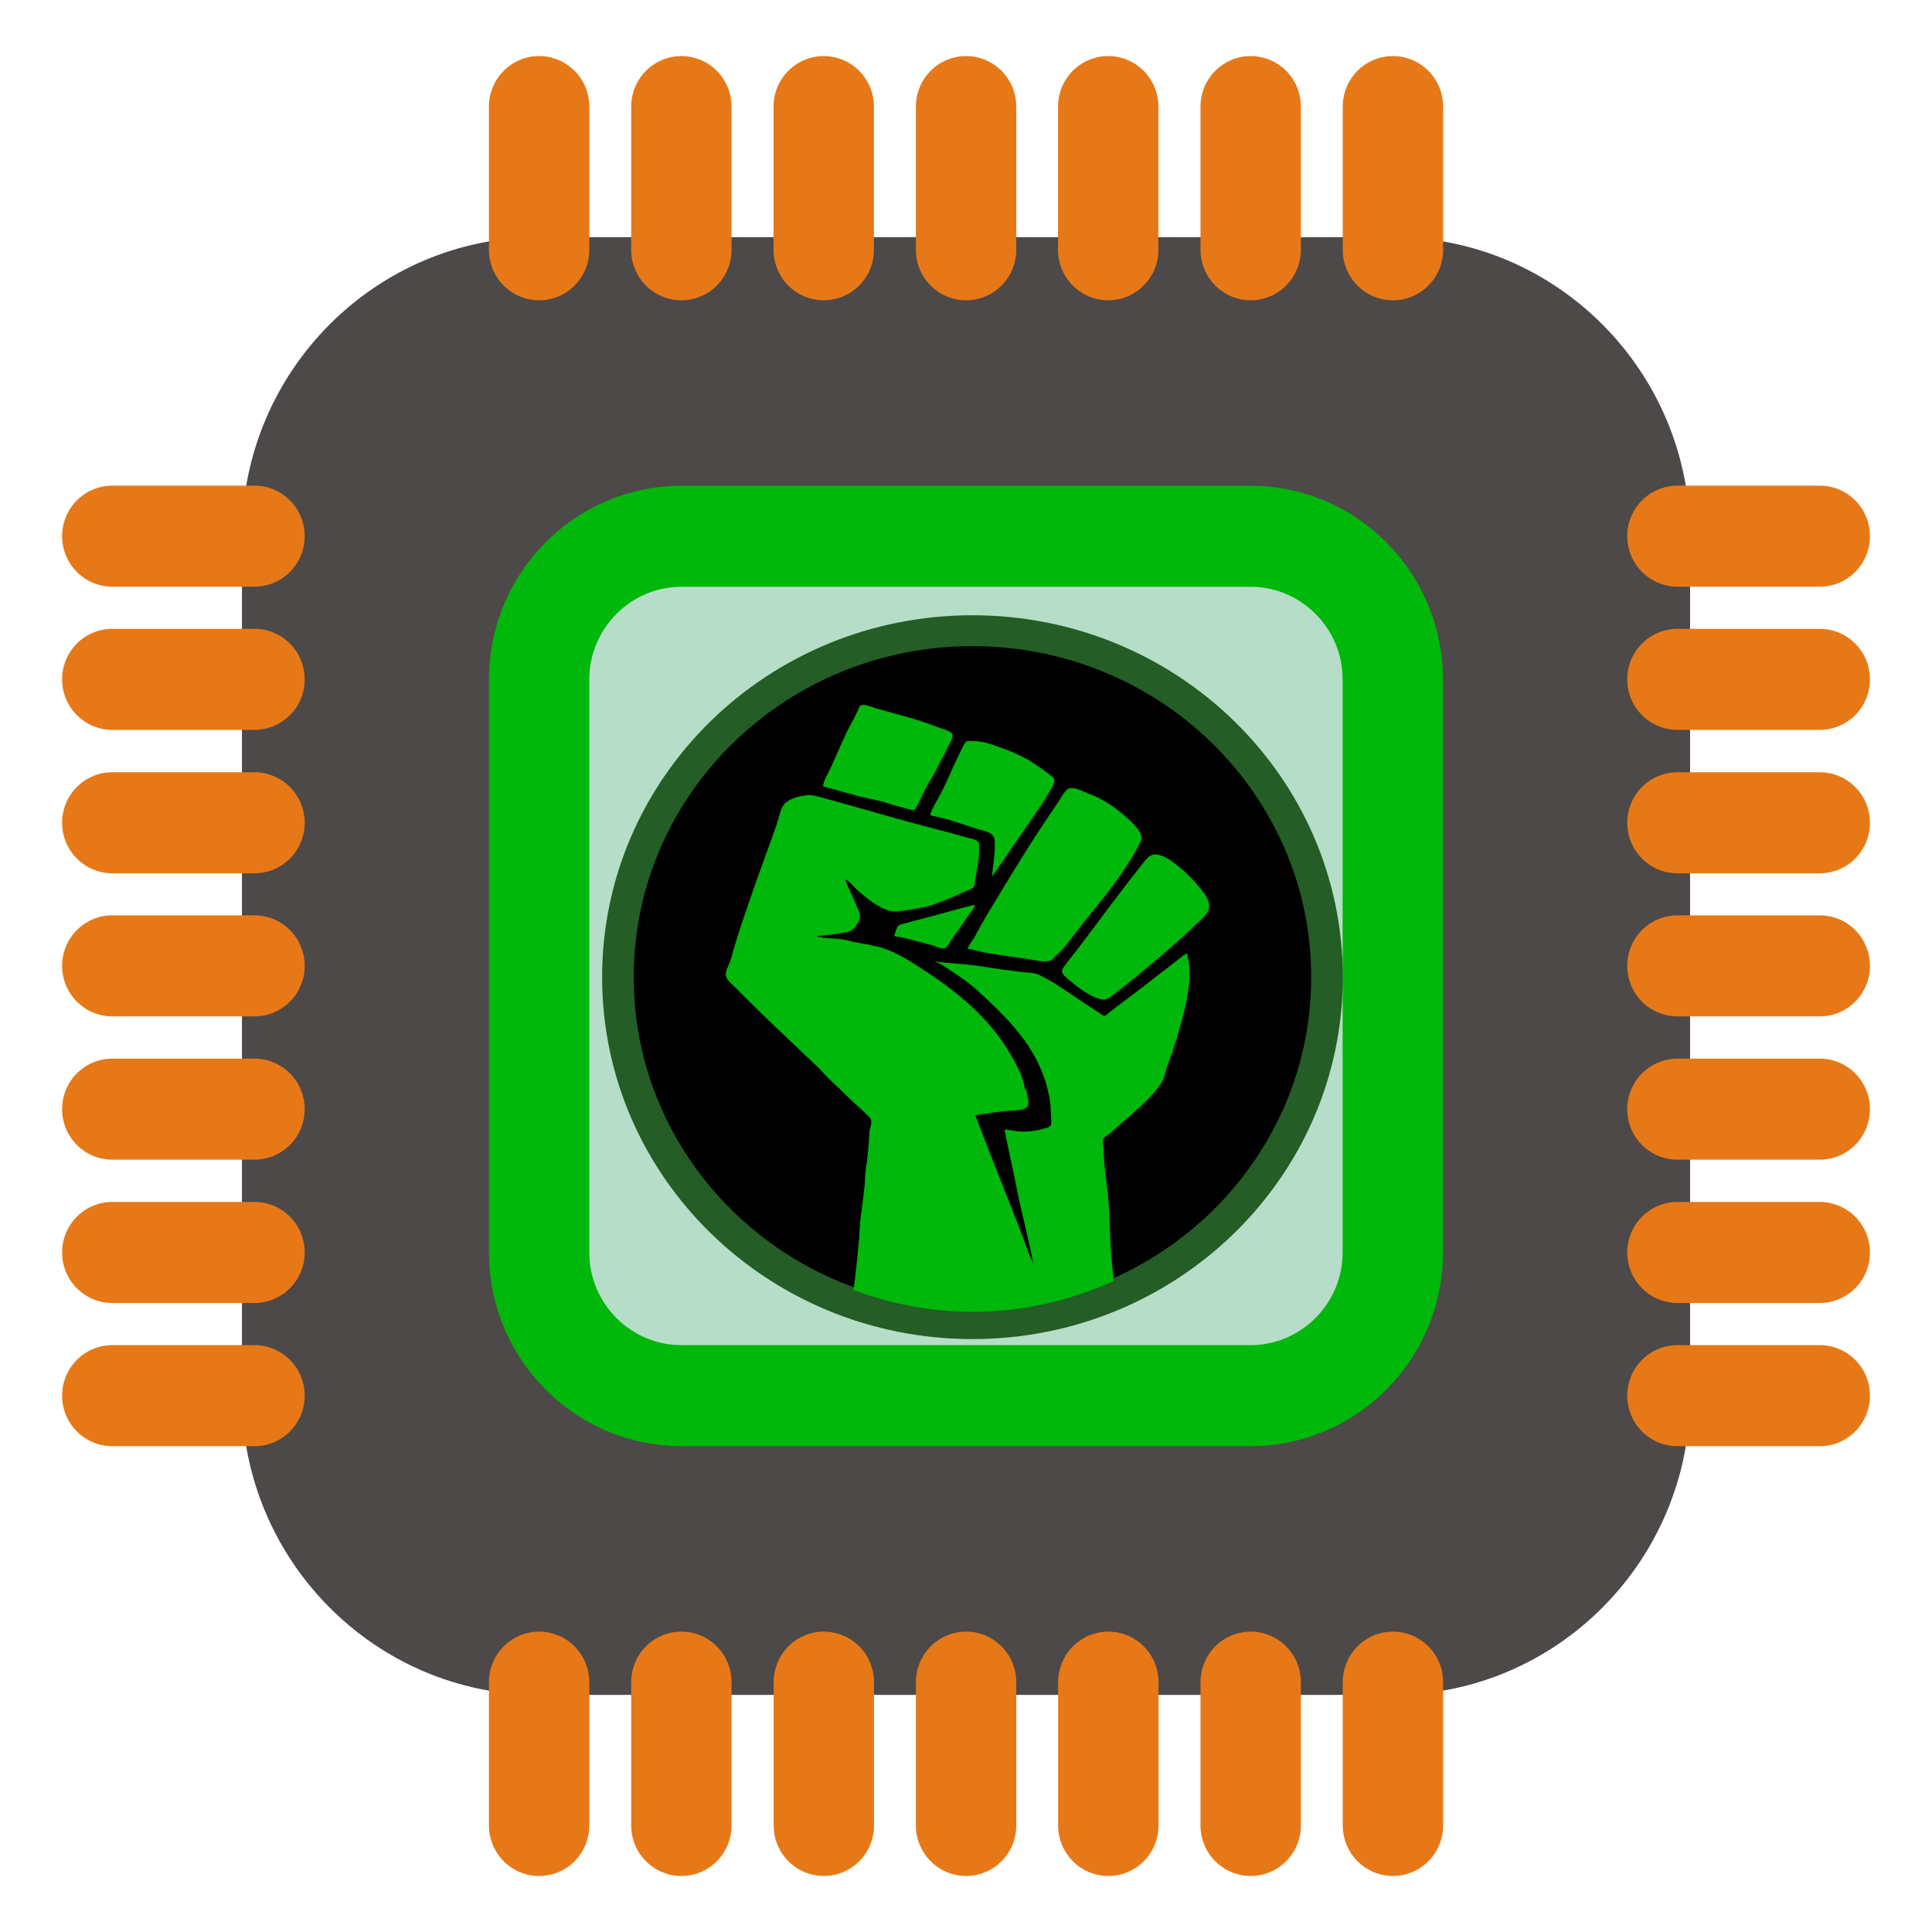
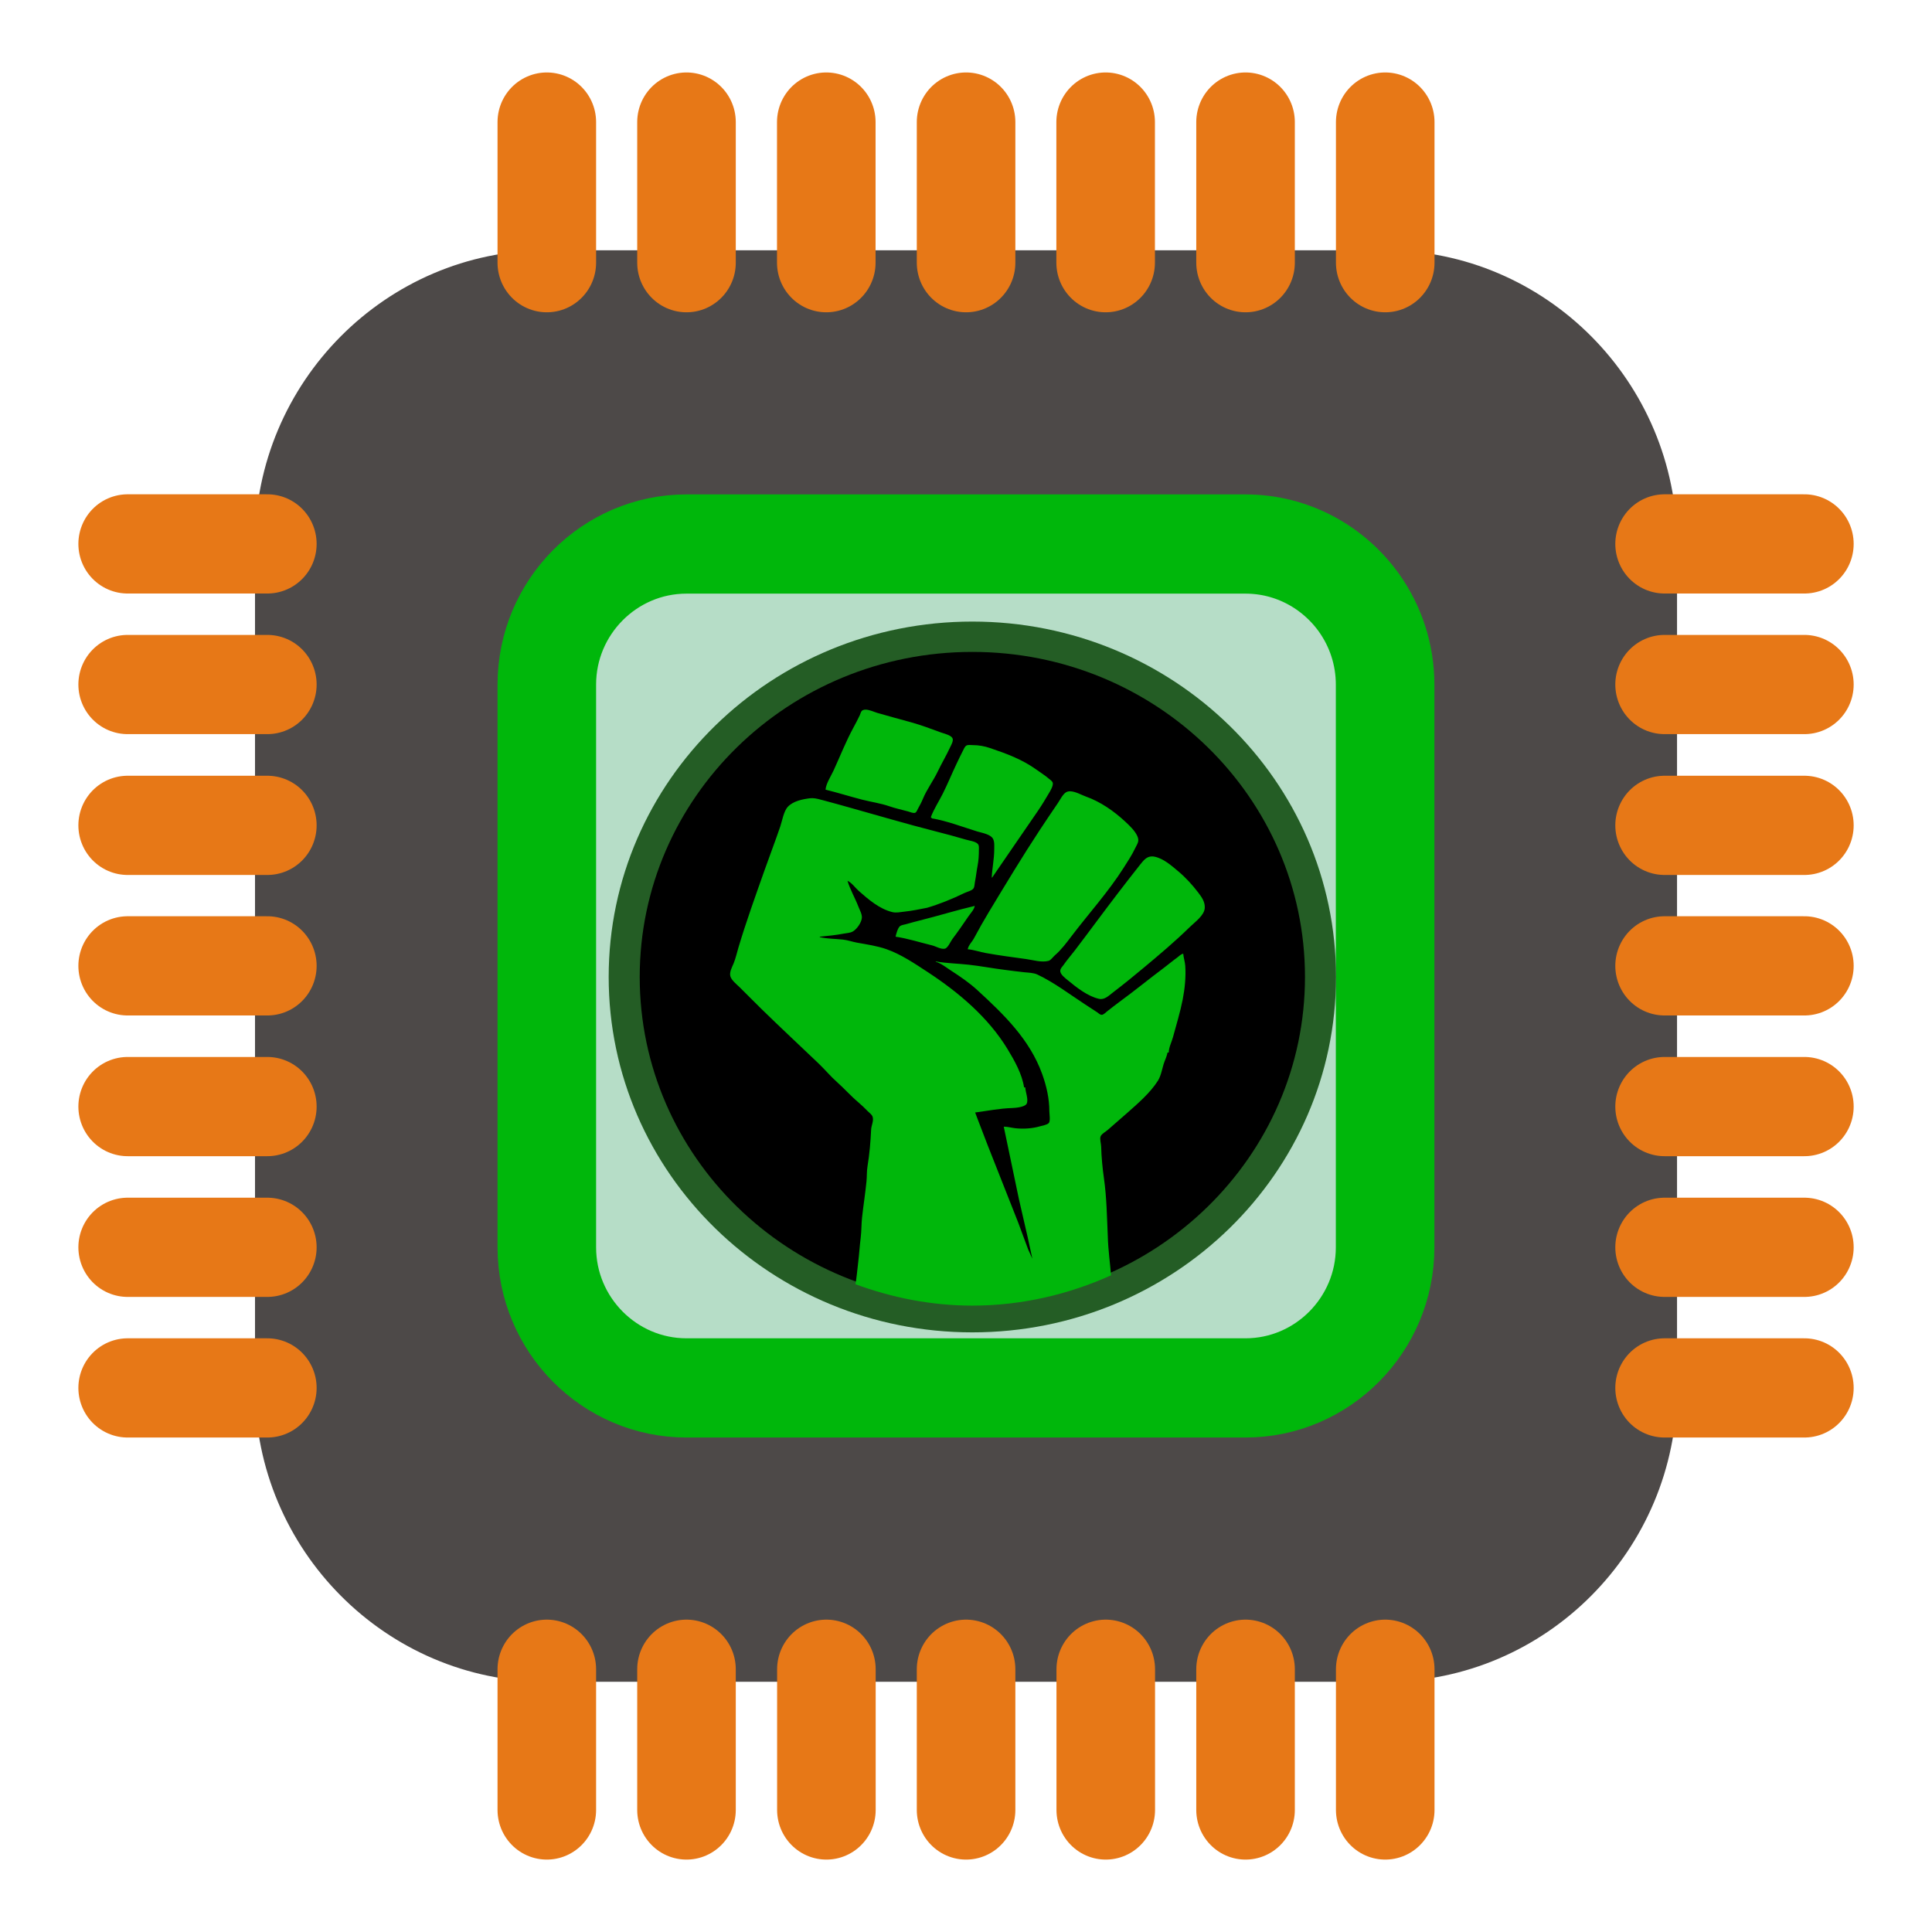
- <svg xmlns="http://www.w3.org/2000/svg" style="clip-rule:evenodd;fill-rule:evenodd;image-rendering:optimizeQuality;shape-rendering:geometricPrecision;text-rendering:geometricPrecision" xml:space="preserve" viewBox="0 0 64 64" version="1.1" id="svg40" width="64" height="64">
+ <svg xmlns="http://www.w3.org/2000/svg" style="clip-rule:evenodd;fill-rule:evenodd;image-rendering:optimizeQuality;shape-rendering:geometricPrecision;text-rendering:geometricPrecision" xml:space="preserve" viewBox="0 0 192 192" version="1.1" id="svg40" width="192" height="192">
  <defs id="defs4">
    <style type="text/css" id="style2">
    .str0 {stroke:#4D4948;stroke-width:0.222}
    .str1 {stroke:#00923F;stroke-width:0.887}
    .str2 {stroke:#E77817;stroke-width:0.887;stroke-linecap:round}
    .fil2 {fill:none}
    .fil0 {fill:#4D4948}
    .fil1 {fill:#B6DDC7}
  </style>
  </defs>
-   <g id="Diagram" transform="matrix(3.748641,0,0,3.773588,2.054697,1.855411)">
+   <g id="Diagram" transform="matrix(11.04318,0,0,11.11682,7.783639,7.195412)">
    <g id="_89638448">
      <path id="_89802448" d="m 4.216,1.701 h 7.545 c 1.385,0 2.515,1.13 2.515,2.515 v 7.545 c 0,1.385 -1.13,2.515 -2.515,2.515 H 4.216 c -1.385,0 -2.515,-1.13 -2.515,-2.515 V 4.216 c 0,-1.385 1.13,-2.515 2.515,-2.515 z" class="fil0 str0" style="fill:#4d4948;stroke:#4d4948;stroke-width:0.222" />
      <path id="_90022912" d="M 5.473,4.216 H 8.85 9.259 10.503 c 0.421,0 0.794,0.208 1.023,0.527 C 11.673,4.949 11.76,5.201 11.76,5.473 v 5.03 c 0,0.693 -0.565,1.257 -1.257,1.257 H 5.473 c -0.693,0 -1.257,-0.565 -1.257,-1.257 V 5.473 c 0,-0.693 0.565,-1.257 1.257,-1.257 z" class="fil1 str1" style="display:inline;fill:#b6ddc7;stroke:#00b70b;stroke-width:0.887;stroke-opacity:1" />
      <line id="_88823912" y2="10.503" class="fil2 str2" x2="0.444" y1="10.503" x1="1.701" style="fill:none;stroke:#e77817;stroke-width:0.887;stroke-linecap:round" />
      <line id="_88736048" y2="9.245" class="fil2 str2" x2="0.444" y1="9.245" x1="1.701" style="fill:none;stroke:#e77817;stroke-width:0.887;stroke-linecap:round" />
      <line id="_88143736" y2="6.731" class="fil2 str2" x2="0.444" y1="6.731" x1="1.701" style="fill:none;stroke:#e77817;stroke-width:0.887;stroke-linecap:round" />
      <line id="_48273904" y2="7.987" class="fil2 str2" x2="0.444" y1="7.987" x1="1.701" style="fill:none;stroke:#e77817;stroke-width:0.887;stroke-linecap:round" />
      <line id="_89716888" y2="5.472" class="fil2 str2" x2="0.444" y1="5.472" x1="1.701" style="fill:none;stroke:#e77817;stroke-width:0.887;stroke-linecap:round" />
      <line id="_48937520" y2="4.215" class="fil2 str2" x2="0.444" y1="4.215" x1="1.701" style="fill:none;stroke:#e77817;stroke-width:0.887;stroke-linecap:round" />
      <line id="_89602488" y2="11.76" class="fil2 str2" x2="0.444" y1="11.76" x1="1.701" style="fill:none;stroke:#e77817;stroke-width:0.887;stroke-linecap:round" />
      <line id="_89828912" y2="10.503" class="fil2 str2" x2="14.275" y1="10.503" x1="15.533" style="fill:none;stroke:#e77817;stroke-width:0.887;stroke-linecap:round" />
      <line id="_89543800" y2="9.245" class="fil2 str2" x2="14.275" y1="9.245" x1="15.533" style="fill:none;stroke:#e77817;stroke-width:0.887;stroke-linecap:round" />
      <line id="_89561224" y2="6.731" class="fil2 str2" x2="14.275" y1="6.731" x1="15.533" style="fill:none;stroke:#e77817;stroke-width:0.887;stroke-linecap:round" />
      <line id="_89921928" y2="7.987" class="fil2 str2" x2="14.275" y1="7.987" x1="15.533" style="fill:none;stroke:#e77817;stroke-width:0.887;stroke-linecap:round" />
      <line id="_88834840" y2="5.472" class="fil2 str2" x2="14.275" y1="5.472" x1="15.533" style="fill:none;stroke:#e77817;stroke-width:0.887;stroke-linecap:round" />
      <line id="_89246736" y2="4.215" class="fil2 str2" x2="14.275" y1="4.215" x1="15.533" style="fill:none;stroke:#e77817;stroke-width:0.887;stroke-linecap:round" />
      <line id="_88756544" y2="11.76" class="fil2 str2" x2="14.275" y1="11.76" x1="15.533" style="fill:none;stroke:#e77817;stroke-width:0.887;stroke-linecap:round" />
      <line id="_89076960" y2="14.275" class="fil2 str2" x2="5.473" y1="15.533" x1="5.473" style="fill:none;stroke:#e77817;stroke-width:0.887;stroke-linecap:round" />
      <line id="_48963016" y2="14.275" class="fil2 str2" x2="6.732" y1="15.533" x1="6.732" style="fill:none;stroke:#e77817;stroke-width:0.887;stroke-linecap:round" />
      <line id="_48844704" y2="14.275" class="fil2 str2" x2="9.246" y1="15.533" x1="9.246" style="fill:none;stroke:#e77817;stroke-width:0.887;stroke-linecap:round" />
      <line id="_88113480" y2="14.275" class="fil2 str2" x2="7.989" y1="15.533" x1="7.989" style="fill:none;stroke:#e77817;stroke-width:0.887;stroke-linecap:round" />
      <line id="_89775784" y2="14.275" class="fil2 str2" x2="10.504" y1="15.533" x1="10.504" style="fill:none;stroke:#e77817;stroke-width:0.887;stroke-linecap:round" />
      <line id="_90153440" y2="14.275" class="fil2 str2" x2="11.761" y1="15.533" x1="11.761" style="fill:none;stroke:#e77817;stroke-width:0.887;stroke-linecap:round" />
      <line id="_89263648" y2="14.275" class="fil2 str2" x2="4.216" y1="15.533" x1="4.216" style="fill:none;stroke:#e77817;stroke-width:0.887;stroke-linecap:round" />
      <line id="_87389504" y2="0.444" class="fil2 str2" x2="5.473" y1="1.701" x1="5.473" style="fill:none;stroke:#e77817;stroke-width:0.887;stroke-linecap:round" />
      <line id="_89109736" y2="0.444" class="fil2 str2" x2="6.731" y1="1.701" x1="6.731" style="fill:none;stroke:#e77817;stroke-width:0.887;stroke-linecap:round" />
      <line id="_89134072" y2="0.444" class="fil2 str2" x2="9.245" y1="1.701" x1="9.245" style="fill:none;stroke:#e77817;stroke-width:0.887;stroke-linecap:round" />
      <line id="_87133032" y2="0.444" class="fil2 str2" x2="7.989" y1="1.701" x1="7.989" style="fill:none;stroke:#e77817;stroke-width:0.887;stroke-linecap:round" />
      <line id="_46320336" y2="0.444" class="fil2 str2" x2="10.504" y1="1.701" x1="10.504" style="fill:none;stroke:#e77817;stroke-width:0.887;stroke-linecap:round" />
      <line id="_49016112" y2="0.444" class="fil2 str2" x2="11.761" y1="1.701" x1="11.761" style="fill:none;stroke:#e77817;stroke-width:0.887;stroke-linecap:round" />
      <line id="_89046112" y2="0.444" class="fil2 str2" x2="4.216" y1="1.701" x1="4.216" style="fill:none;stroke:#e77817;stroke-width:0.887;stroke-linecap:round" />
    </g>
  </g>
-   <g transform="matrix(-0.01398259,0,0,0.01366416,35.11723,26.35915)" id="g6844" style="fill:#d40000">
+   <g transform="matrix(-0.04119154,0,0,0.04025401,105.1831,79.38232)" id="g6844" style="fill:#d40000">
    <circle style="fill:#245d25;fill-opacity:1;stroke:none" id="path6770" transform="matrix(1.121962,0,0,1.121962,17.38392,-45.88597)" cx="169.553" cy="432.976" r="782.018" />
    <circle style="fill:#d40000;fill-opacity:1;stroke:none" id="path6767" transform="matrix(1.022082,0,0,1.022082,34.31884,-2.640271)" cx="169.553" cy="432.976" r="782.018" />
    <circle transform="matrix(1.026199,0,0,1.026199,33.62079,-4.42284)" id="path6762" style="fill:#000000;fill-opacity:1;stroke:none" cx="169.553" cy="432.976" r="782.018" />
-     <path id="path6792" d="m 465.531,-220.094 c -9.369,-0.109 -21.139,5.811 -28.688,8.094 -26.72,8.073 -54.2,15.315 -81,23.031 -24.92,7.174 -47.84,15.902 -72,25.062 -7.59,2.878 -23.599,6.411 -27.969,13.719 -3.89,6.493 3.006,17.763 5.656,23.656 9.06,20.073 20.27,39.223 29.5,59.031 10.78,23.137 26.471,44.173 36.031,67.969 3.38,8.408 7.461,16.019 11.781,24 1.6,2.955 3.275,8.187 6.375,9.875 4.19,2.28 13.365,-1.952 17.625,-3.156 15.03,-4.247 30.27,-7.431 45,-12.688 21.13,-7.54 44.07,-10.659 66,-16.438 29.48,-7.765 58.72,-17.245 88,-24.594 -1.37,-15.603 -13.38,-33.729 -19.75,-48 -15.56,-34.847 -29.258,-70.58 -46.938,-104 -5.5,-10.385 -11.056,-20.937 -15.906,-31.625 -2.01,-4.423 -2.629,-10.587 -7.719,-12.781 -1.824,-0.786 -3.838,-1.131 -6,-1.156 z m -251.094,87.25 c -2.678,0.018 -5.395,0.311 -7.594,0.312 -14.566,0.006 -28.461,2.597 -42.094,7.344 -40.129,13.972 -77.08,27.73 -111.906,53.344 -10.047,7.39 -20.644,14.084 -30,22.375 -3.231,2.863 -8.919,6.226 -9.375,10.938 -0.691,7.133 4.97,17.072 8.375,23 8.727,15.194 17.634,30.408 27.344,45 36.584,54.976 74.031,109.697 110.656,165 h 1 c -0.988,-23.024 -5.991,-45.854 -6,-69 -0.003,-8.463 -1.126,-19.29 3.125,-27 6.077,-11.023 26.76,-14.338 37.875,-17.812 35.37,-11.057 72.46,-25.995 109,-32.188 l 3,-3 c -7.31,-19.975 -19.454,-38.9 -28.844,-58 -11.69,-23.774 -21.635,-48.813 -32.875,-73 -5.13,-11.05 -10.249,-22.107 -15.719,-33 -2.07,-4.142 -4.416,-10.617 -8.656,-12.969 -1.99,-1.102 -4.635,-1.362 -7.312,-1.344 z m -243.344,114.375 c -12.509,0.421 -27.63,9.39 -37.25,12.875 -35.489,12.857 -68.036,36.182 -95.281,62.156 -10.33,9.849 -22.651,21.741 -28.688,34.906 -6.157,13.424 -0.366,19.169 5.156,31.031 7.837,16.839 17.799,32.154 27.625,47.969 37.335,60.095 84.076,112.588 125.938,169 12.332,16.619 24.596,33.474 40.25,47.281 4.371,3.855 9.336,11.856 15.094,13.406 16.852,4.535 37.335,-2.166 53.906,-4.469 32.386,-4.5 64.646,-8.94 97,-14.812 14.617,-2.654 29.193,-8.115 44,-9.406 -2.34,-10.924 -10.275,-17.752 -15.156,-27.062 C 192.12,322.338 180.337,300.824 167.625,279.312 127.353,211.167 87.401,143.039 44.531,76.469 c -14.255,-22.137 -28.732,-44.082 -43.344,-66 -5.128,-7.693 -12.062,-22.6 -20.375,-26.969 -2.916,-1.533 -6.216,-2.087 -9.719,-1.969 z M 593.562,-1.562 c -9.071,0.233 -18.106,3.15 -26.719,5.469 -20.41,5.496 -40.69,11.364 -61,17.156 -69.24,19.739 -138.36,40.809 -208,58.938 -25.11,6.536 -50.19,13.433 -75,20.906 -7.961,2.399 -21.647,4.059 -27.781,9.875 -4.231,4.013 -3.219,10.403 -3.219,15.688 0,13.093 0.728,26.141 3.188,39 2.546,13.313 3.721,26.703 6.375,40 0.969,4.857 0.744,11.543 3.438,15.812 3.468,5.496 16.18,8.527 22,11.438 28.155,14.105 60.537,27.546 90,36.375 18.13,3.69 36.61,7.564 55,9.562 9.53,1.035 19.39,3.478 29,1.062 31.14,-7.828 57.75,-31.373 81,-52.406 8.57,-7.753 16.46,-19.927 27,-24.844 -6.28,21.807 -18.436,42.669 -26.406,64 -3.05,8.137 -8.773,18.085 -8.312,27 0.61,11.878 12.49,29.181 22.75,34.625 6.08,3.226 14.279,3.443 20.969,4.781 18.87,3.773 38.95,5.698 58,7.594 v 1 c -18.21,4.486 -37.52,4.05 -56,6.125 -11.64,1.306 -22.75,5.51 -34,7.594 -23.4,4.33 -48.56,8.03 -71,16.094 -35.17,12.641 -68.13,35.511 -99,56.188 -75.28,50.431 -146.788,112.32 -193.438,191 -16.738,28.23 -34.718,61.05 -39.562,94 h -3 c -0.008,10.78 -8.61,31.073 -2.969,40.812 4.567,7.89 26.691,9.947 34.969,10.188 29.597,0.87 59.729,7.06 89,11 l -6.969,19 -23.281,62 -73.688,191 -23.906,66 -10.156,23 11.5,-54 20.906,-93 36.594,-179 c -9.791,0 -18.427,2.805 -28,3.875 -19.158,2.15 -40.583,0.814 -59,-4.656 -5.832,-1.73 -17.088,-3.507 -21.406,-7.938 -4.713,-4.83 -1.594,-22.781 -1.594,-29.281 0,-31.34 6.923,-62.54 17.312,-92 30.108,-85.37 92.119,-146.681 156.594,-207.281 19.567,-18.397 41.734,-33.699 64.094,-48.562 11.03,-7.335 23.18,-17.392 36,-21.156 v -1 c -25.88,4.805 -52.82,5.185 -79,8.125 -29.022,3.258 -58.004,9.031 -87,12.688 -15.963,2.013 -31.992,4.405 -48,6.031 -9.81,0.997 -22.018,1.19 -31,5.531 -40.433,19.54 -77.929,48.795 -115,73.625 l -29,19.344 c -3.197,2.14 -7.815,7.23 -12,6.5 -4.537,-0.79 -9.472,-6.293 -13,-9.062 -9.336,-7.32 -18.487,-14.951 -28,-22.031 -37.078,-27.59 -72.396,-57.423 -109,-85.375 -10.51,-8.025 -20.367,-16.772 -30.969,-24.5 -5.212,-3.799 -8.444,-8.382 -15.031,-9.875 -0.826,10.109 -4.212,19.854 -4.906,30 -1.845,26.937 1.13,56.479 6.156,82.906 5.865,30.84 15.392,62.744 23.469,93.094 3.384,12.72 9.891,24.52 10.281,38 h 3 c 1.484,9.91 6.591,19.4 9.438,29 3.918,13.22 6.331,28.79 13.75,40.75 18.638,30.05 48.792,56.554 74.812,80.094 15.242,13.79 30.771,27.274 46,41.094 4.806,4.35 15.381,10.035 17.469,16.375 2.244,6.82 -1.294,17.527 -1.469,24.688 -0.638,26.05 -3.19,53.16 -6.781,79 -6.558,47.2 -7.168,95.44 -9.25,143 -0.772,32.317 -5.869,69.611 -7.812,95.969 101.796,46.994 215.143,74.812 334.625,74.812 99.262,0 194.281,-19.71 281.969,-52.781 -2.467,-13.125 -4.932,-40.95 -6.562,-54 -2.44,-20.35 -3.623,-40.884 -6.062,-61.094 -1.99,-16.46 -1.521,-33.406 -3.281,-49.906 -3.19,-29.74 -7.848,-59.29 -10.688,-89 -1.17,-12.2 -0.426,-24.92 -2.406,-37 -4.92,-30.06 -7.381,-60.53 -8.781,-91 -0.45,-9.86 -7.035,-22.06 -3.375,-32 1.91,-5.16 7.665,-9.15 11.375,-13 7.63,-7.92 14.637,-15.037 22.938,-22.188 18.18,-15.66 34.042,-34.193 51.812,-50.312 15.63,-14.18 29.011,-30.851 44.031,-45.531 45.69,-44.64 92,-88.719 137.25,-133.969 17.85,-17.85 35.19,-36.1 53,-54 7.1,-7.137 19.65,-17.086 22.5,-27 2.97,-10.329 -4.039,-22.847 -7.719,-32 -5.07,-12.574 -8.086,-26.944 -11.906,-40 -18.63,-63.781 -40.705,-126.143 -62.375,-189 -12.53,-36.365 -26.131,-72.452 -38.281,-109 C 666.332,54.272 662.825,30.538 652.625,19.562 639.745,5.707 617.764,1.078 599.844,-1.25 c -2.092,-0.272 -4.188,-0.366 -6.281,-0.312 z M -226,142.281 c -1.925,0.018 -3.962,0.251 -6.156,0.719 -21.715,4.631 -40.673,22.081 -57,36.062 -18.245,15.625 -33.781,33.207 -48.156,52.406 -8.484,11.331 -16.642,23.109 -15.812,38 1.036,18.573 24.03,35.026 35.969,47 35.581,35.682 72.754,67.65 110.938,100.312 24.362,20.838 48.804,41.252 74.062,60.906 9.83,7.64 20.54,19.28 34,16.25 26.969,-6.06 54.436,-28.078 75.031,-45.562 6.111,-5.188 19.191,-14.837 18.594,-23.906 -0.405,-6.15 -4.594,-9.344 -7.75,-14.031 -8.49,-12.61 -18.321,-23.96 -27.344,-36.062 -34.766,-46.634 -68.645,-94.15 -103.656,-140.906 -17.591,-23.493 -35.205,-46.773 -53.219,-70 -8.603,-11.091 -16.026,-21.311 -29.5,-21.188 z m 427.844,122.188 c 1.305,8.979 9.705,17.578 14.656,25 12.743,19.1 25.672,38.373 39.312,56.844 4.24,5.742 10.849,22.261 18.219,23.75 9.83,1.984 21.684,-5.921 30.844,-8.188 28.62,-7.086 58.779,-17.112 87.969,-21.406 -1.38,-6.642 -5.326,-21.692 -10.656,-26.062 -3.4,-2.792 -10.154,-3.58 -14.344,-4.781 -11.29,-3.237 -22.62,-6.479 -34,-9.375 -44.29,-11.272 -87.81,-25.256 -132,-35.781 z" style="fill:#00b70b;stroke:none;fill-opacity:1" />
+     <path id="path6792" d="m 465.531,-220.094 c -9.369,-0.109 -21.139,5.811 -28.688,8.094 -26.72,8.073 -54.2,15.315 -81,23.031 -24.92,7.174 -47.84,15.902 -72,25.062 -7.59,2.878 -23.599,6.411 -27.969,13.719 -3.89,6.493 3.006,17.763 5.656,23.656 9.06,20.073 20.27,39.223 29.5,59.031 10.78,23.137 26.471,44.173 36.031,67.969 3.38,8.408 7.461,16.019 11.781,24 1.6,2.955 3.275,8.187 6.375,9.875 4.19,2.28 13.365,-1.952 17.625,-3.156 15.03,-4.247 30.27,-7.431 45,-12.688 21.13,-7.54 44.07,-10.659 66,-16.438 29.48,-7.765 58.72,-17.245 88,-24.594 -1.37,-15.603 -13.38,-33.729 -19.75,-48 -15.56,-34.847 -29.258,-70.58 -46.938,-104 -5.5,-10.385 -11.056,-20.937 -15.906,-31.625 -2.01,-4.423 -2.629,-10.587 -7.719,-12.781 -1.824,-0.786 -3.838,-1.131 -6,-1.156 z m -251.094,87.25 c -2.678,0.018 -5.395,0.311 -7.594,0.312 -14.566,0.006 -28.461,2.597 -42.094,7.344 -40.129,13.972 -77.08,27.73 -111.906,53.344 -10.047,7.39 -20.644,14.084 -30,22.375 -3.231,2.863 -8.919,6.226 -9.375,10.938 -0.691,7.133 4.97,17.072 8.375,23 8.727,15.194 17.634,30.408 27.344,45 36.584,54.976 74.031,109.697 110.656,165 h 1 c -0.988,-23.024 -5.991,-45.854 -6,-69 -0.003,-8.463 -1.126,-19.29 3.125,-27 6.077,-11.023 26.76,-14.338 37.875,-17.812 35.37,-11.057 72.46,-25.995 109,-32.188 l 3,-3 c -7.31,-19.975 -19.454,-38.9 -28.844,-58 -11.69,-23.774 -21.635,-48.813 -32.875,-73 -5.13,-11.05 -10.249,-22.107 -15.719,-33 -2.07,-4.142 -4.416,-10.617 -8.656,-12.969 -1.99,-1.102 -4.635,-1.362 -7.312,-1.344 z m -243.344,114.375 c -12.509,0.421 -27.63,9.39 -37.25,12.875 -35.489,12.857 -68.036,36.182 -95.281,62.156 -10.33,9.849 -22.651,21.741 -28.688,34.906 -6.157,13.424 -0.366,19.169 5.156,31.031 7.837,16.839 17.799,32.154 27.625,47.969 37.335,60.095 84.076,112.588 125.938,169 12.332,16.619 24.596,33.474 40.25,47.281 4.371,3.855 9.336,11.856 15.094,13.406 16.852,4.535 37.335,-2.166 53.906,-4.469 32.386,-4.5 64.646,-8.94 97,-14.812 14.617,-2.654 29.193,-8.115 44,-9.406 -2.34,-10.924 -10.275,-17.752 -15.156,-27.062 C 192.12,322.338 180.337,300.824 167.625,279.312 127.353,211.167 87.401,143.039 44.531,76.469 c -14.255,-22.137 -28.732,-44.082 -43.344,-66 -5.128,-7.693 -12.062,-22.6 -20.375,-26.969 -2.916,-1.533 -6.216,-2.087 -9.719,-1.969 z M 593.562,-1.562 c -9.071,0.233 -18.106,3.15 -26.719,5.469 -20.41,5.496 -40.69,11.364 -61,17.156 -69.24,19.739 -138.36,40.809 -208,58.938 -25.11,6.536 -50.19,13.433 -75,20.906 -7.961,2.399 -21.647,4.059 -27.781,9.875 -4.231,4.013 -3.219,10.403 -3.219,15.688 0,13.093 0.728,26.141 3.188,39 2.546,13.313 3.721,26.703 6.375,40 0.969,4.857 0.744,11.543 3.438,15.812 3.468,5.496 16.18,8.527 22,11.438 28.155,14.105 60.537,27.546 90,36.375 18.13,3.69 36.61,7.564 55,9.562 9.53,1.035 19.39,3.478 29,1.062 31.14,-7.828 57.75,-31.373 81,-52.406 8.57,-7.753 16.46,-19.927 27,-24.844 -6.28,21.807 -18.436,42.669 -26.406,64 -3.05,8.137 -8.773,18.085 -8.312,27 0.61,11.878 12.49,29.181 22.75,34.625 6.08,3.226 14.279,3.443 20.969,4.781 18.87,3.773 38.95,5.698 58,7.594 v 1 c -18.21,4.486 -37.52,4.05 -56,6.125 -11.64,1.306 -22.75,5.51 -34,7.594 -23.4,4.33 -48.56,8.03 -71,16.094 -35.17,12.641 -68.13,35.511 -99,56.188 -75.28,50.431 -146.788,112.32 -193.438,191 -16.738,28.23 -34.718,61.05 -39.562,94 h -3 c -0.008,10.78 -8.61,31.073 -2.969,40.812 4.567,7.89 26.691,9.947 34.969,10.188 29.597,0.87 59.729,7.06 89,11 l -6.969,19 -23.281,62 -73.688,191 -23.906,66 -10.156,23 11.5,-54 20.906,-93 36.594,-179 c -9.791,0 -18.427,2.805 -28,3.875 -19.158,2.15 -40.583,0.814 -59,-4.656 -5.832,-1.73 -17.088,-3.507 -21.406,-7.938 -4.713,-4.83 -1.594,-22.781 -1.594,-29.281 0,-31.34 6.923,-62.54 17.312,-92 30.108,-85.37 92.119,-146.681 156.594,-207.281 19.567,-18.397 41.734,-33.699 64.094,-48.562 11.03,-7.335 23.18,-17.392 36,-21.156 v -1 c -25.88,4.805 -52.82,5.185 -79,8.125 -29.022,3.258 -58.004,9.031 -87,12.688 -15.963,2.013 -31.992,4.405 -48,6.031 -9.81,0.997 -22.018,1.19 -31,5.531 -40.433,19.54 -77.929,48.795 -115,73.625 l -29,19.344 c -3.197,2.14 -7.815,7.23 -12,6.5 -4.537,-0.79 -9.472,-6.293 -13,-9.062 -9.336,-7.32 -18.487,-14.951 -28,-22.031 -37.078,-27.59 -72.396,-57.423 -109,-85.375 -10.51,-8.025 -20.367,-16.772 -30.969,-24.5 -5.212,-3.799 -8.444,-8.382 -15.031,-9.875 -0.826,10.109 -4.212,19.854 -4.906,30 -1.845,26.937 1.13,56.479 6.156,82.906 5.865,30.84 15.392,62.744 23.469,93.094 3.384,12.72 9.891,24.52 10.281,38 h 3 c 1.484,9.91 6.591,19.4 9.438,29 3.918,13.22 6.331,28.79 13.75,40.75 18.638,30.05 48.792,56.554 74.812,80.094 15.242,13.79 30.771,27.274 46,41.094 4.806,4.35 15.381,10.035 17.469,16.375 2.244,6.82 -1.294,17.527 -1.469,24.688 -0.638,26.05 -3.19,53.16 -6.781,79 -6.558,47.2 -7.168,95.44 -9.25,143 -0.772,32.317 -5.869,69.611 -7.812,95.969 101.796,46.994 215.143,74.812 334.625,74.812 99.262,0 194.281,-19.71 281.969,-52.781 -2.467,-13.125 -4.932,-40.95 -6.562,-54 -2.44,-20.35 -3.623,-40.884 -6.062,-61.094 -1.99,-16.46 -1.521,-33.406 -3.281,-49.906 -3.19,-29.74 -7.848,-59.29 -10.688,-89 -1.17,-12.2 -0.426,-24.92 -2.406,-37 -4.92,-30.06 -7.381,-60.53 -8.781,-91 -0.45,-9.86 -7.035,-22.06 -3.375,-32 1.91,-5.16 7.665,-9.15 11.375,-13 7.63,-7.92 14.637,-15.037 22.938,-22.188 18.18,-15.66 34.042,-34.193 51.812,-50.312 15.63,-14.18 29.011,-30.851 44.031,-45.531 45.69,-44.64 92,-88.719 137.25,-133.969 17.85,-17.85 35.19,-36.1 53,-54 7.1,-7.137 19.65,-17.086 22.5,-27 2.97,-10.329 -4.039,-22.847 -7.719,-32 -5.07,-12.574 -8.086,-26.944 -11.906,-40 -18.63,-63.781 -40.705,-126.143 -62.375,-189 -12.53,-36.365 -26.131,-72.452 -38.281,-109 C 666.332,54.272 662.825,30.538 652.625,19.562 639.745,5.707 617.764,1.078 599.844,-1.25 c -2.092,-0.272 -4.188,-0.366 -6.281,-0.312 z M -226,142.281 c -1.925,0.018 -3.962,0.251 -6.156,0.719 -21.715,4.631 -40.673,22.081 -57,36.062 -18.245,15.625 -33.781,33.207 -48.156,52.406 -8.484,11.331 -16.642,23.109 -15.812,38 1.036,18.573 24.03,35.026 35.969,47 35.581,35.682 72.754,67.65 110.938,100.312 24.362,20.838 48.804,41.252 74.062,60.906 9.83,7.64 20.54,19.28 34,16.25 26.969,-6.06 54.436,-28.078 75.031,-45.562 6.111,-5.188 19.191,-14.837 18.594,-23.906 -0.405,-6.15 -4.594,-9.344 -7.75,-14.031 -8.49,-12.61 -18.321,-23.96 -27.344,-36.062 -34.766,-46.634 -68.645,-94.15 -103.656,-140.906 -17.591,-23.493 -35.205,-46.773 -53.219,-70 -8.603,-11.091 -16.026,-21.311 -29.5,-21.188 z m 427.844,122.188 c 1.305,8.979 9.705,17.578 14.656,25 12.743,19.1 25.672,38.373 39.312,56.844 4.24,5.742 10.849,22.261 18.219,23.75 9.83,1.984 21.684,-5.921 30.844,-8.188 28.62,-7.086 58.779,-17.112 87.969,-21.406 -1.38,-6.642 -5.326,-21.692 -10.656,-26.062 -3.4,-2.792 -10.154,-3.58 -14.344,-4.781 -11.29,-3.237 -22.62,-6.479 -34,-9.375 -44.29,-11.272 -87.81,-25.256 -132,-35.781 z" style="fill:#00b70b;fill-opacity:1;stroke:none" />
  </g>
</svg>
